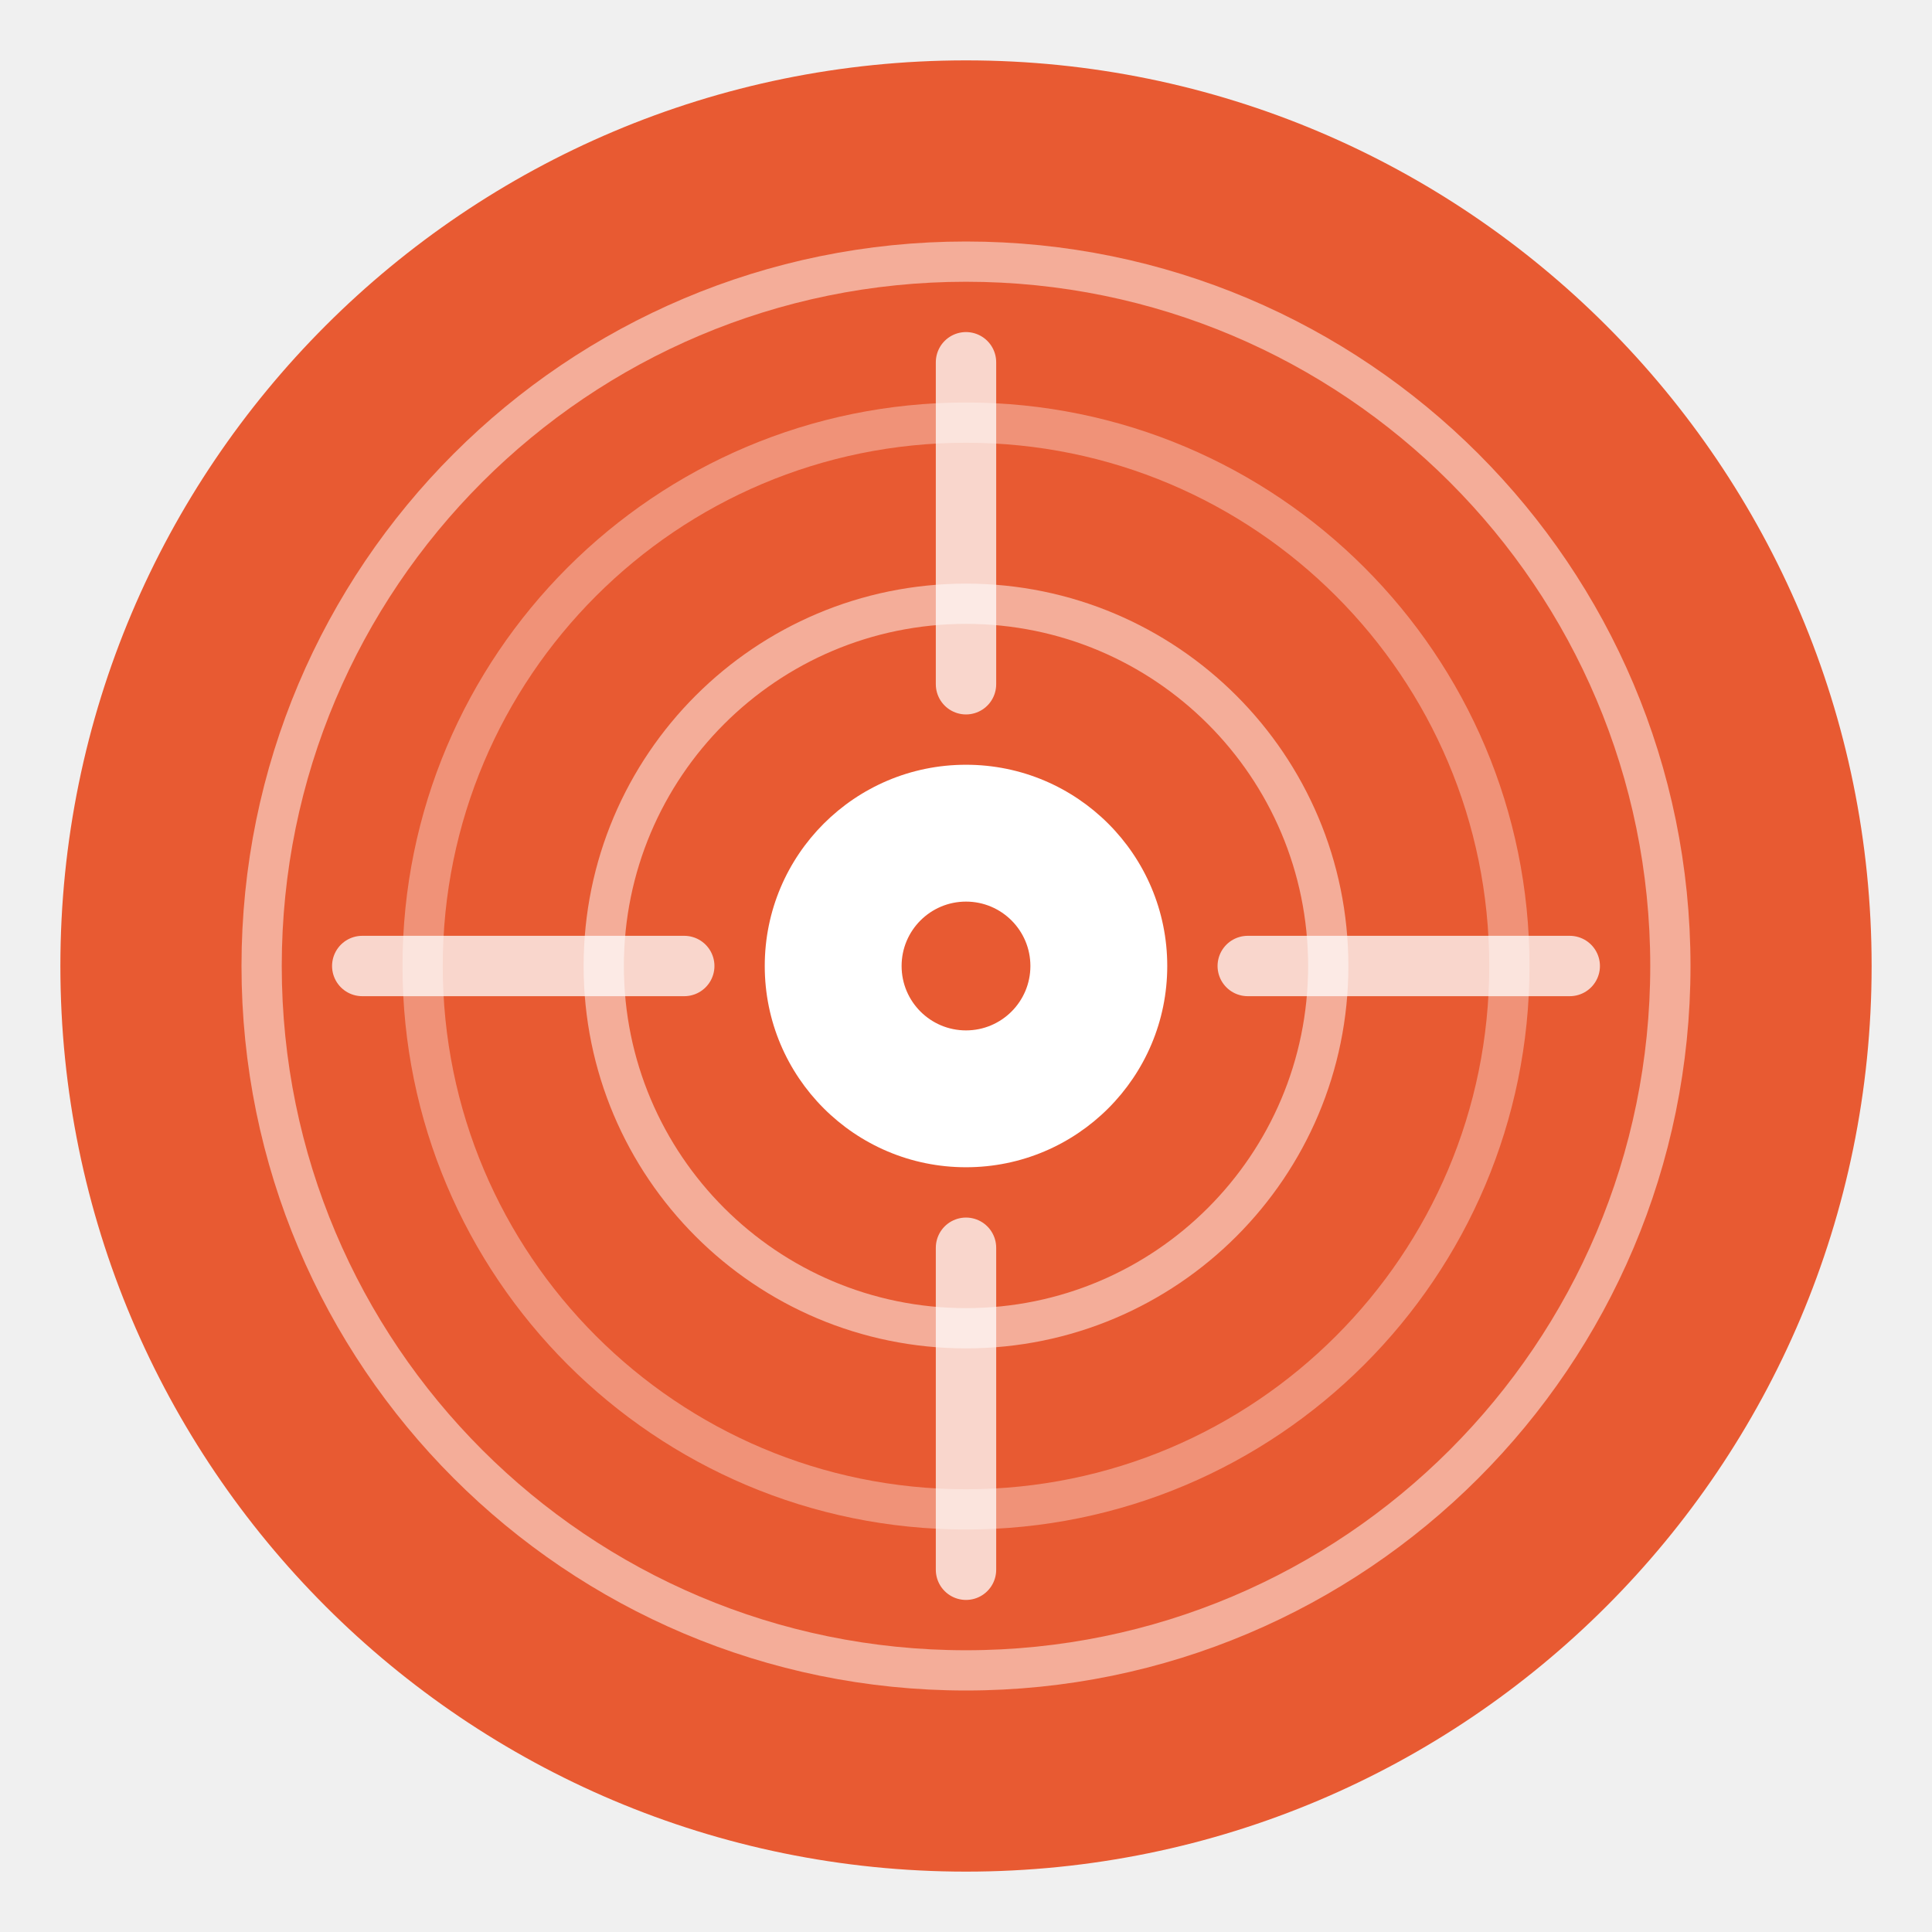
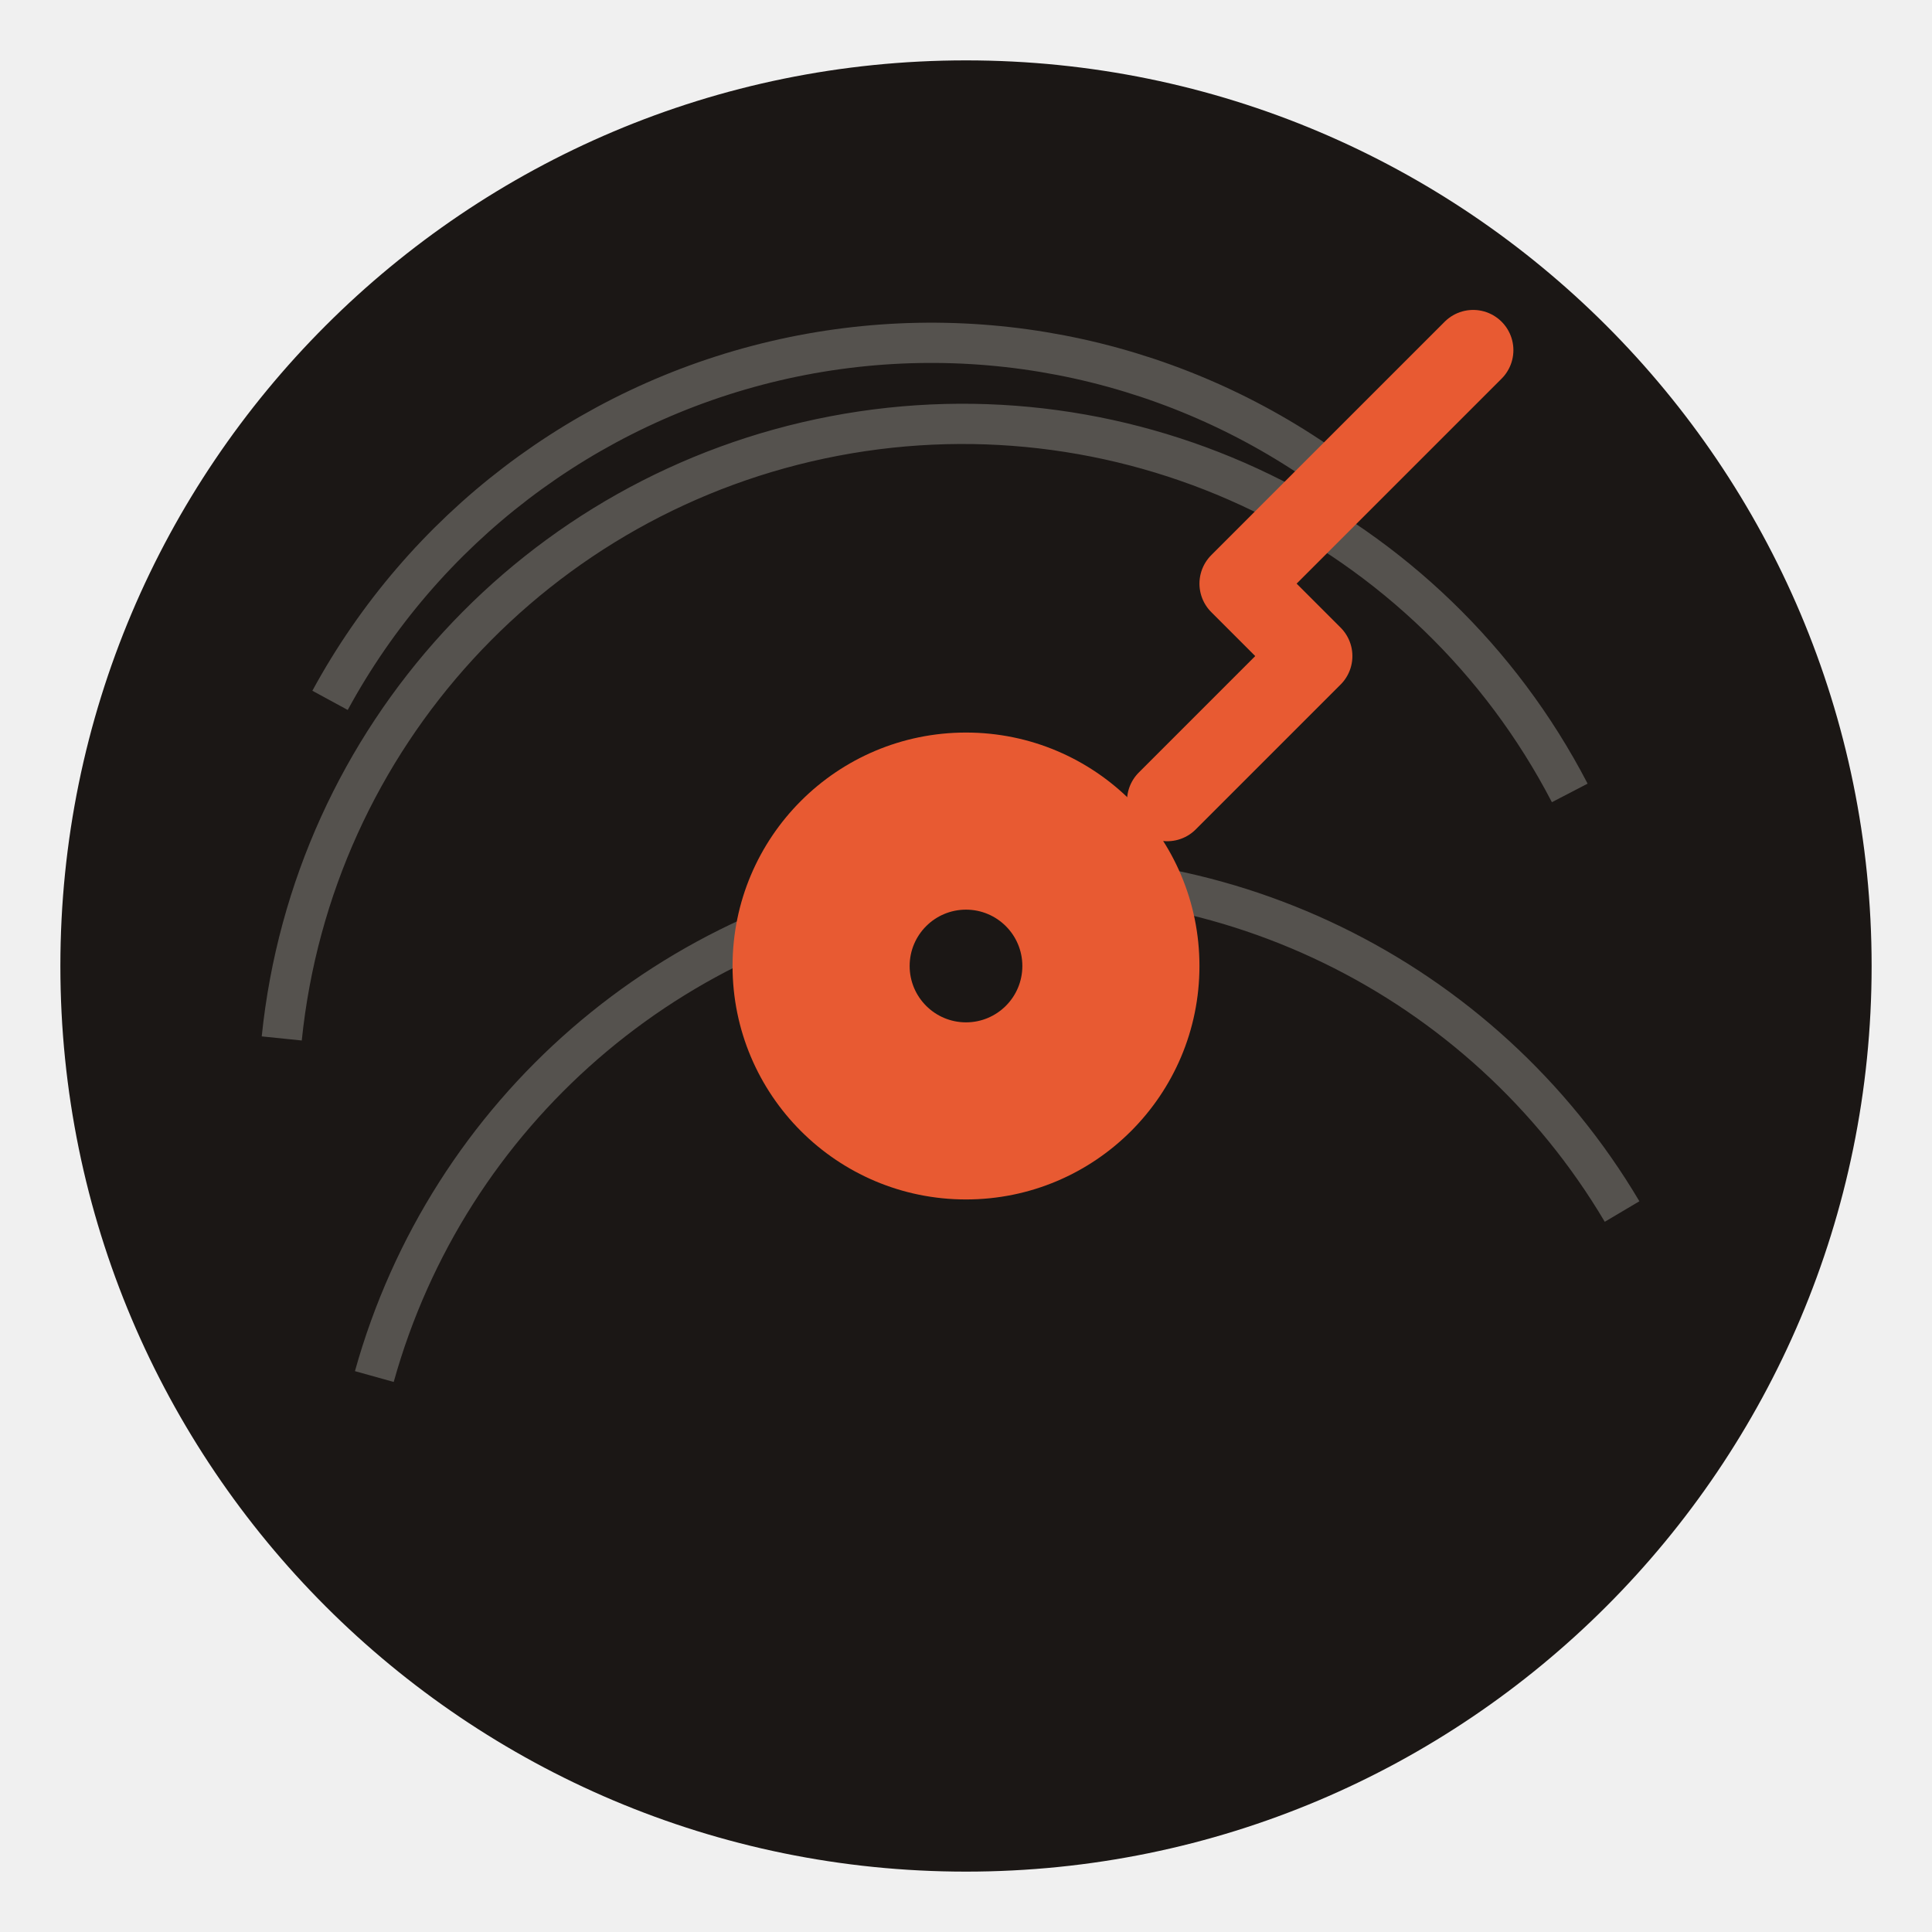
<svg xmlns="http://www.w3.org/2000/svg" viewBox="0 0 48 48">
-   <circle cx="24" cy="24" r="22.5" fill="#e85a32" />
-   <circle cx="24" cy="24" r="17.5" fill="none" stroke="#fff" stroke-opacity=".5" />
-   <circle cx="24" cy="24" r="13.5" fill="none" stroke="#fff" stroke-opacity=".34" />
-   <circle cx="24" cy="24" r="9" fill="none" stroke="#fff" stroke-opacity=".5" />
-   <path d="M9 24h8m14 0h8M24 9v8m0 14v8" stroke="#fff" stroke-linecap="round" stroke-opacity=".75" stroke-width="1.5" />
-   <circle cx="24" cy="24" r="5" fill="#fff" />
-   <circle cx="24" cy="24" r="1.6" fill="#e85a32" />
+   <circle cx="24" cy="24" r="22.5" fill="#1b1715" />
+   <path d="M8.2 17.4a17 17 0 0 1 24.7-5.8M7 25.8a17 17 0 0 1 32-6.1M9.3 34.2a17 17 0 0 1 31-4.1" fill="none" stroke="#f3f0e9" stroke-opacity=".27" stroke-width="1" />
+   <path d="m36.6 8.7-5.8 5.8 1.8 1.8-3.6 3.6" fill="none" stroke="#e85a32" stroke-linecap="round" stroke-linejoin="round" stroke-width="2" />
+   <circle cx="24" cy="24" r="5.8" fill="#e85a32" />
+   <circle cx="24" cy="24" r="1.4" fill="#1b1715" />
</svg>
